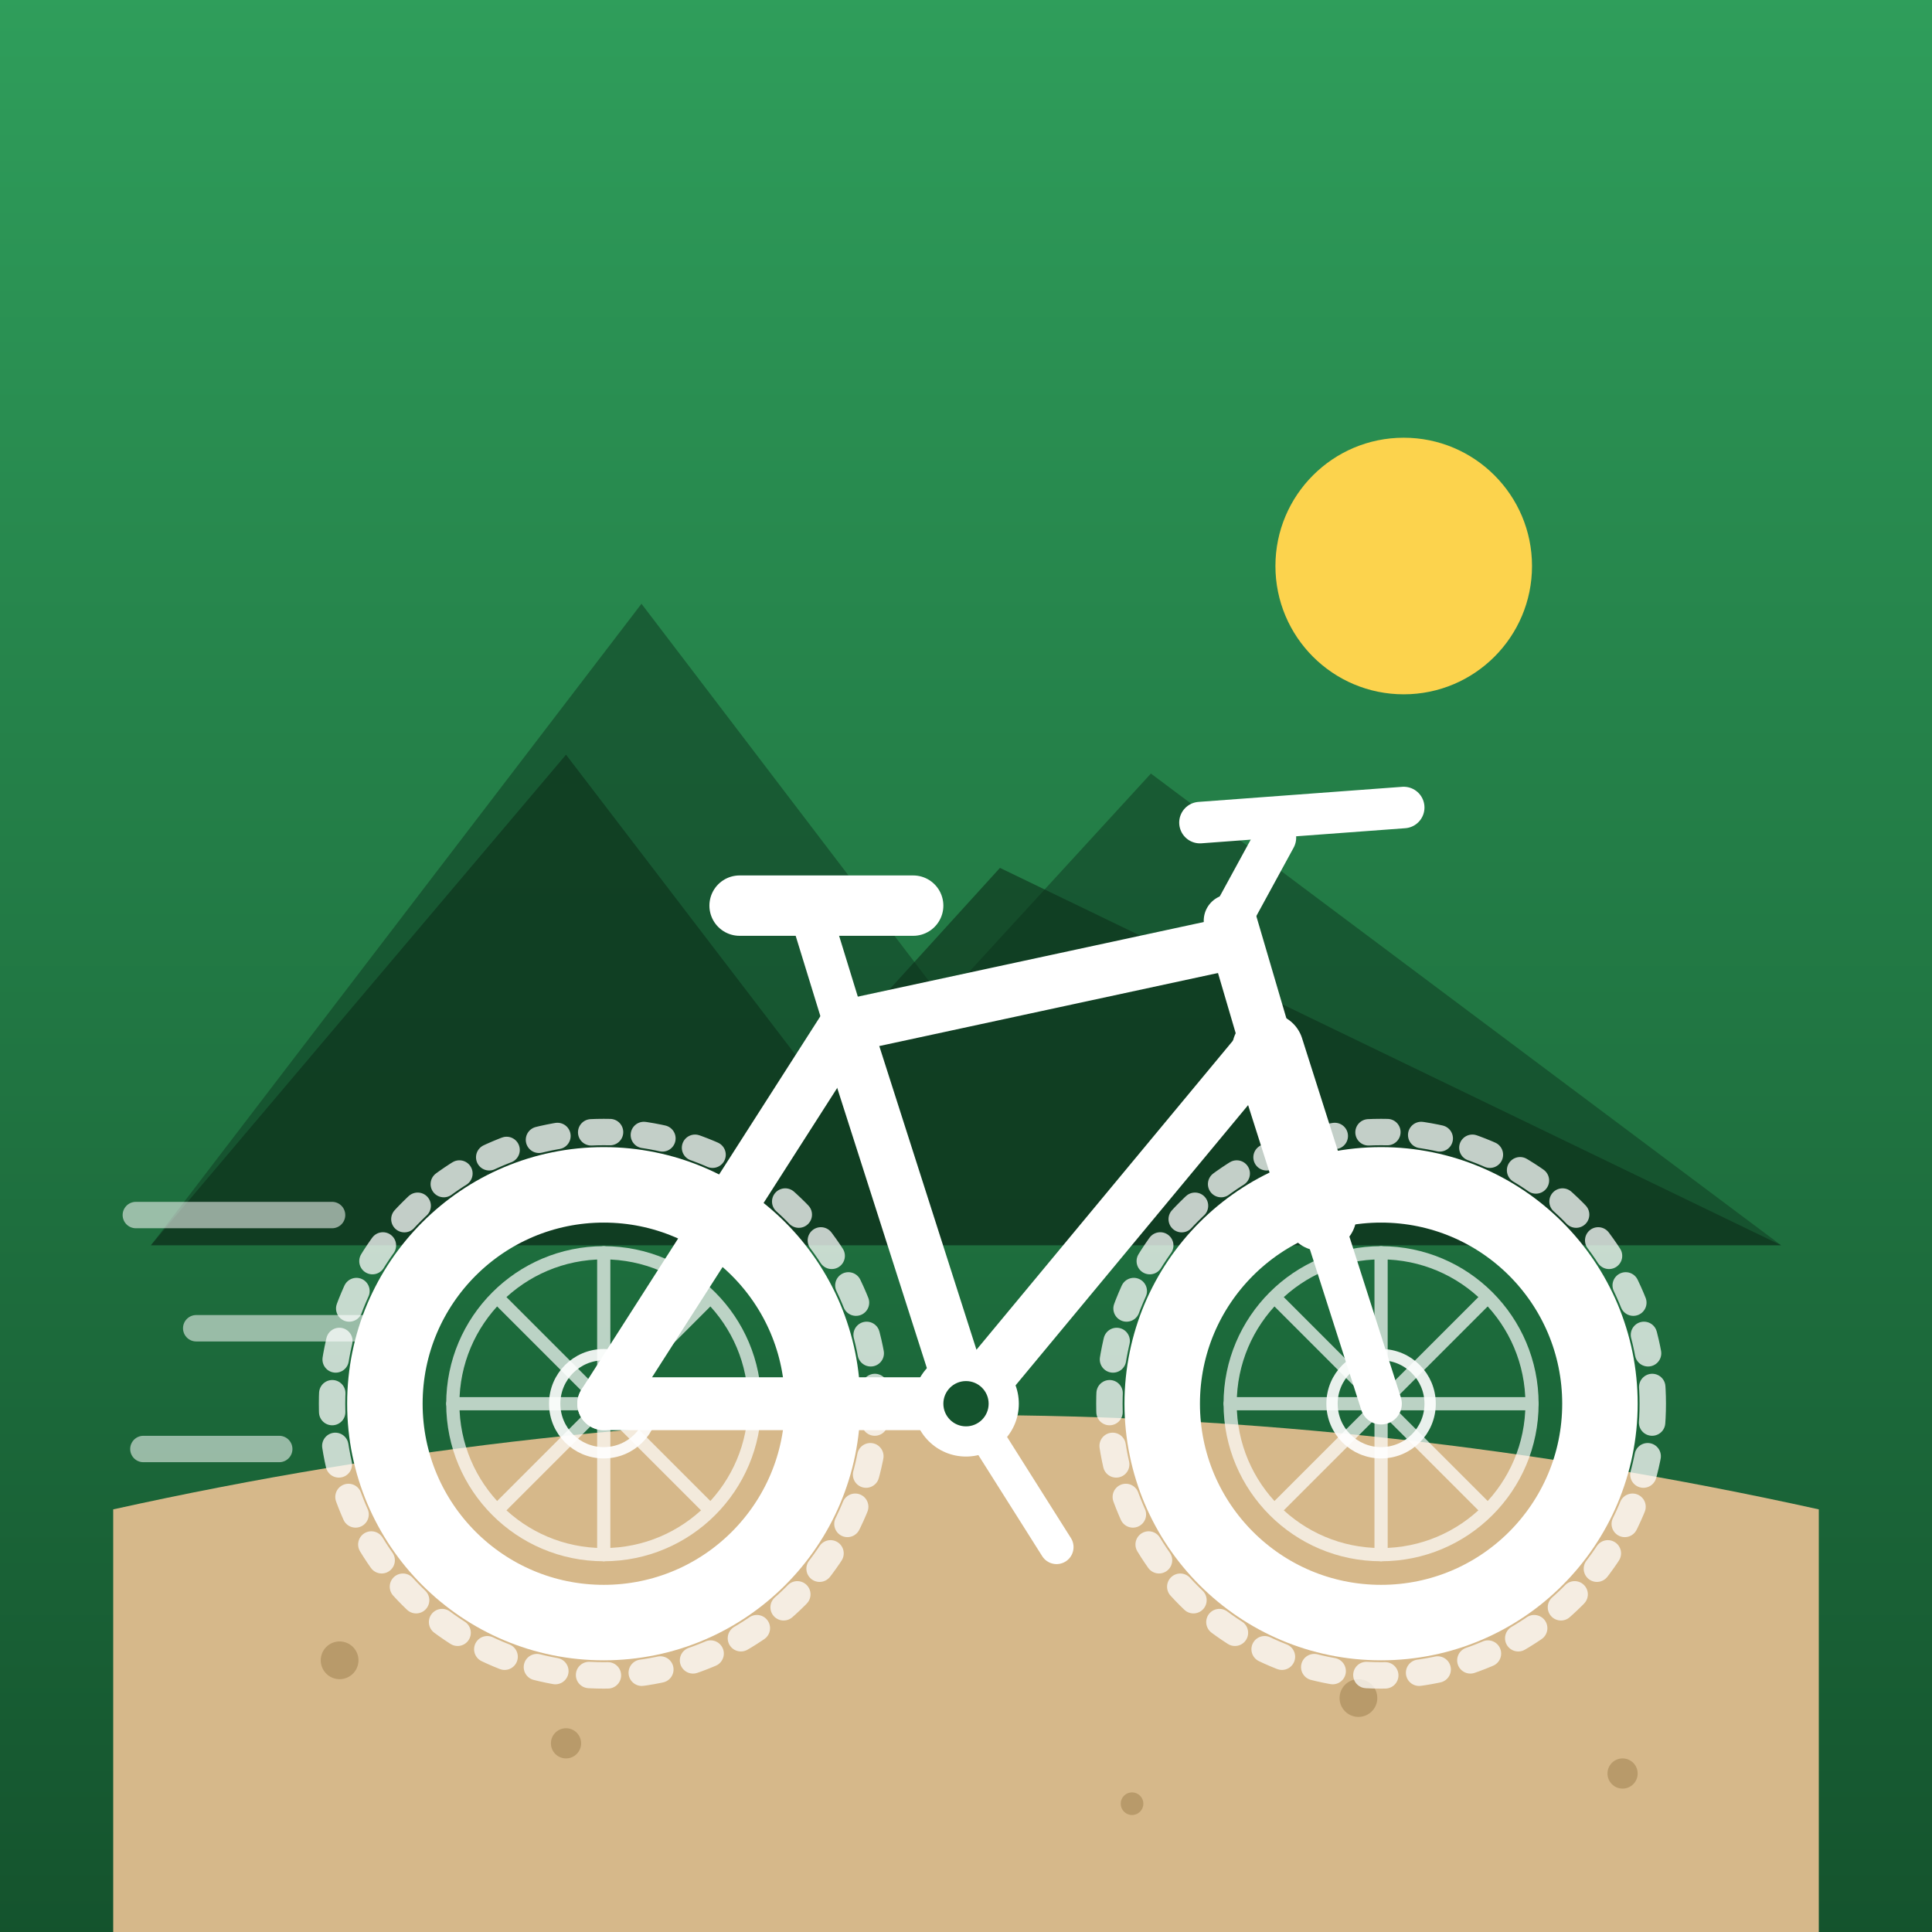
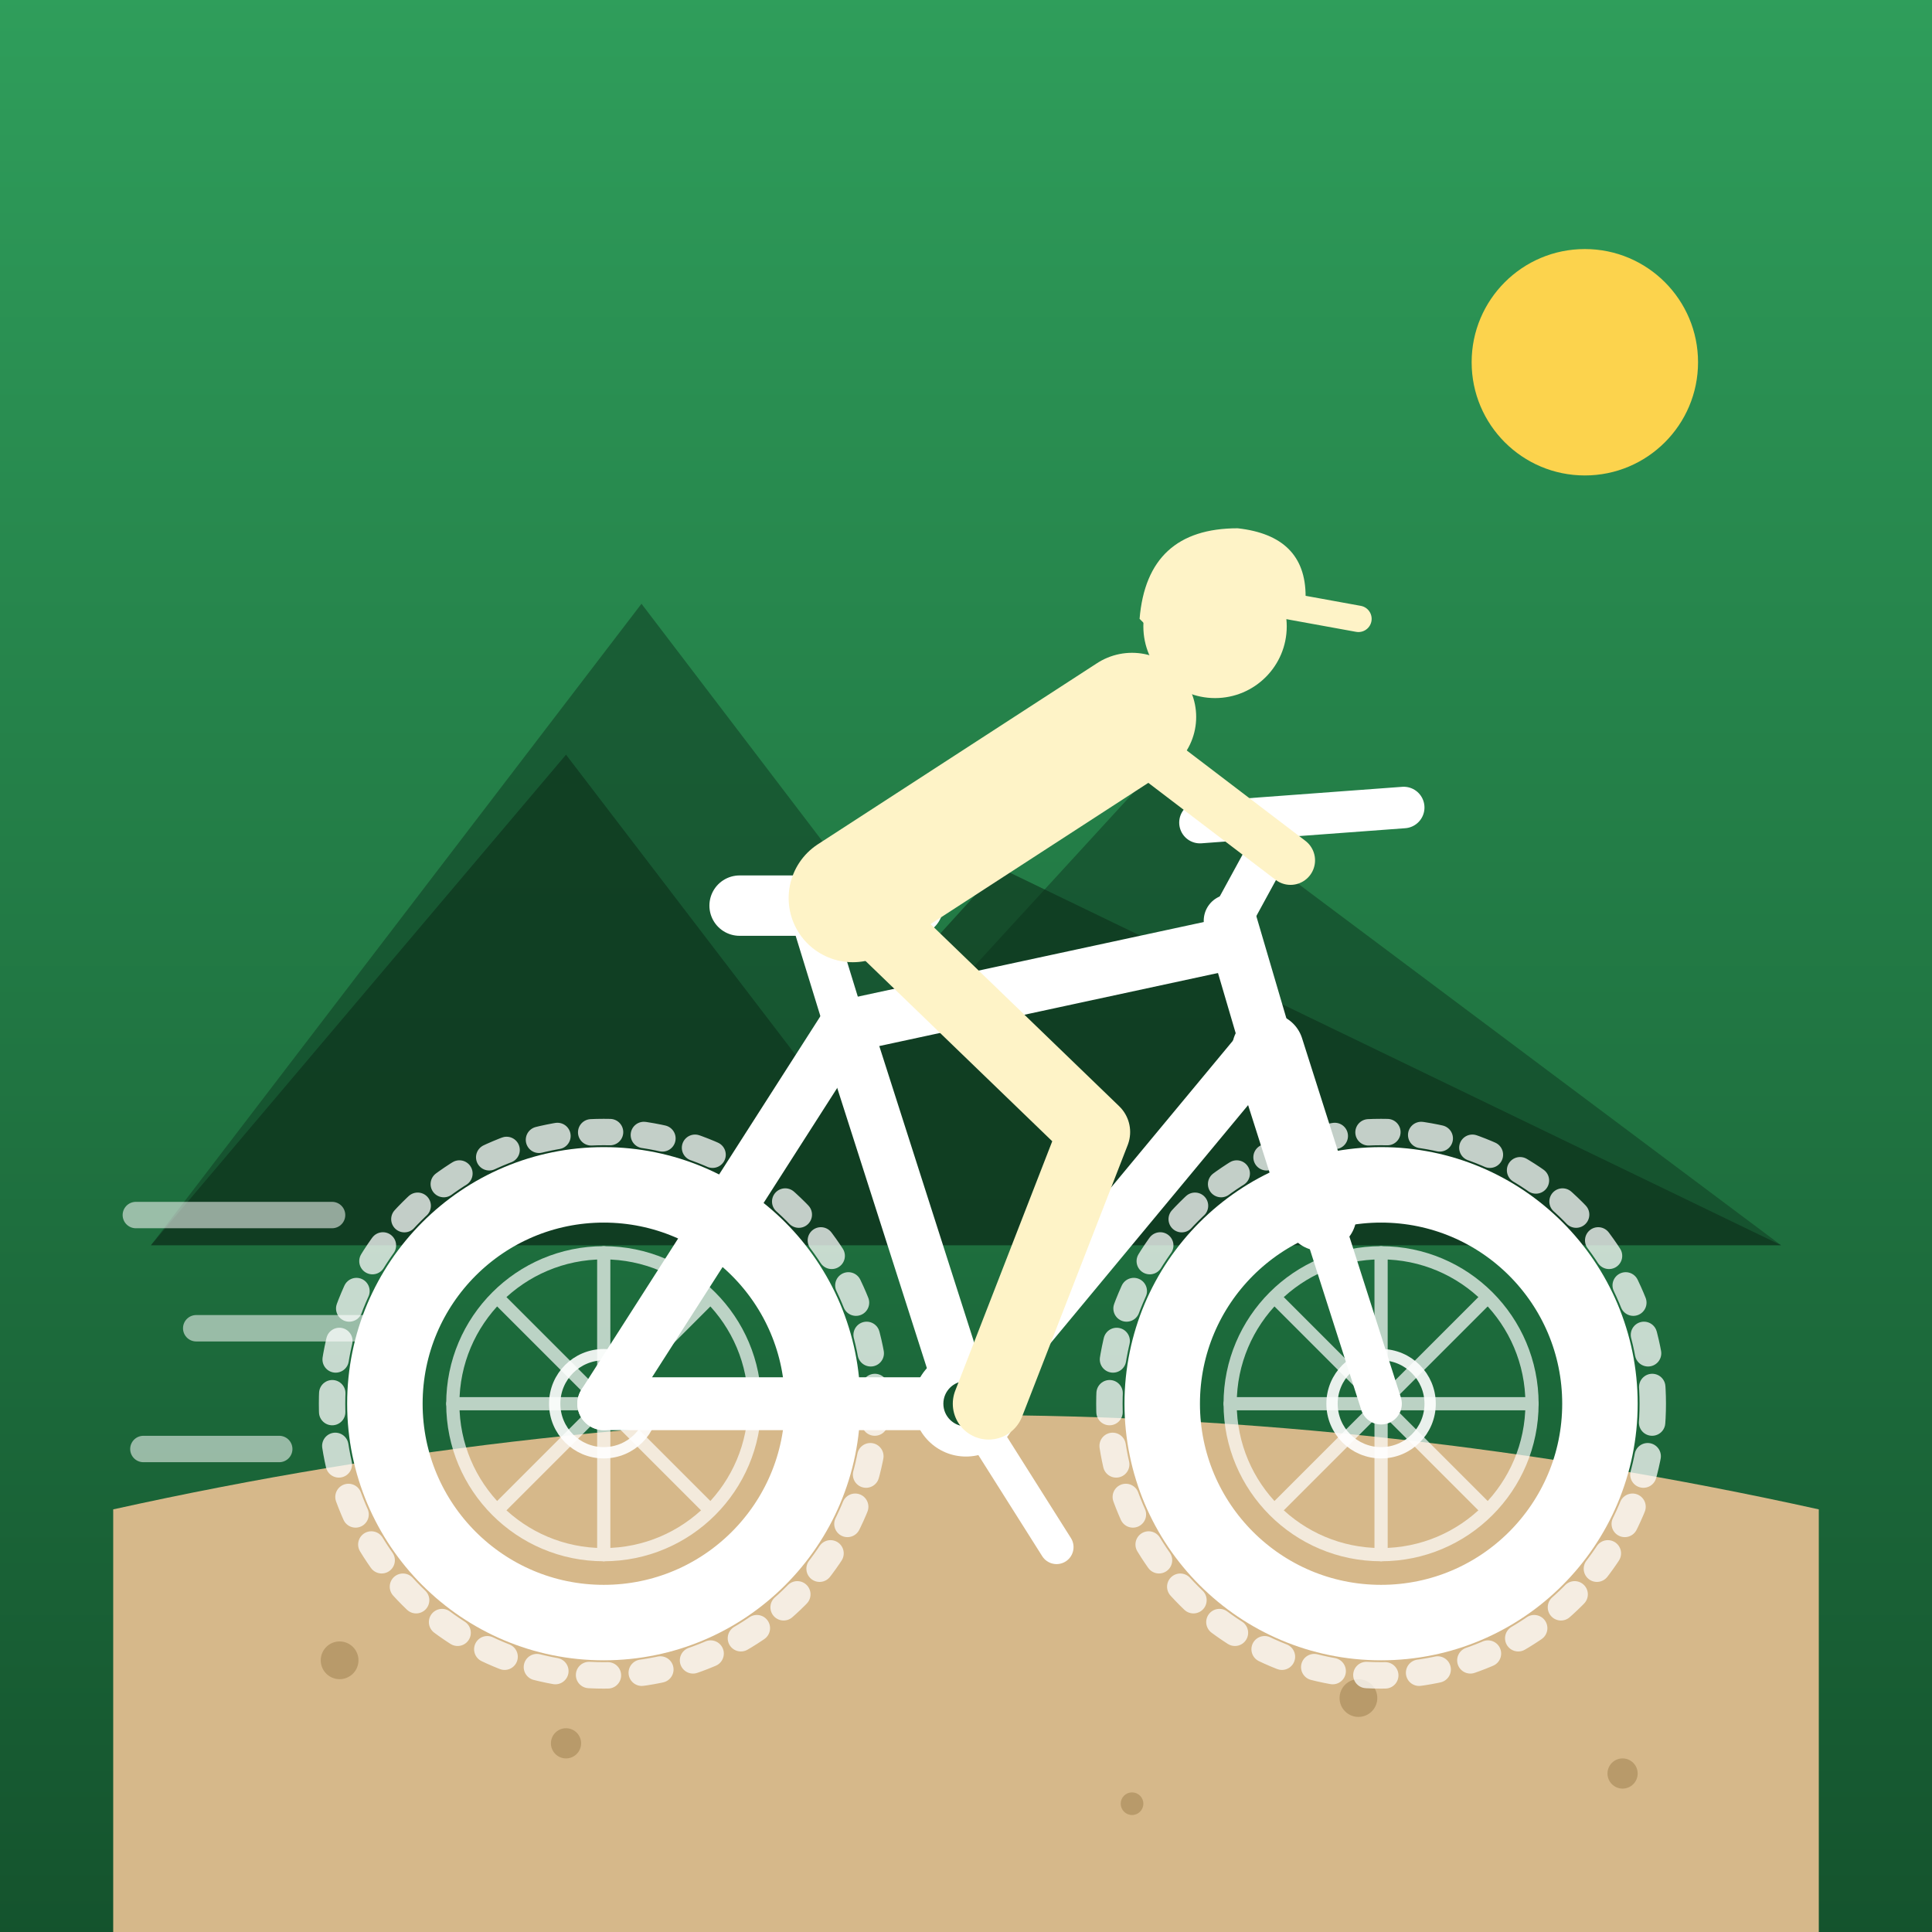
<svg xmlns="http://www.w3.org/2000/svg" viewBox="0 0 512 512">
  <defs>
    <linearGradient id="bg" x1="0" y1="0" x2="0" y2="1">
      <stop offset="0" stop-color="#2f9e5b" />
      <stop offset="1" stop-color="#14532d" />
    </linearGradient>
  </defs>
  <rect width="512" height="512" fill="url(#bg)" />
-   <circle cx="372" cy="150" r="34" fill="#fcd34d" />
+   <circle cx="420" cy="96" r="30" fill="#fcd34d" />
  <path d="M40 330 L170 160 L250 265 L305 205 L472 330 Z" fill="#0f3d22" opacity=".55" />
  <path d="M40 330 L150 200 L215 285 L265 230 L472 330 Z" fill="#0b2e19" opacity=".6" />
  <path d="M30 400 Q256 350 482 400 L482 512 L30 512 Z" fill="#d6b88a" />
  <g fill="#b89a6a">
    <circle cx="90" cy="440" r="5" />
    <circle cx="150" cy="462" r="4" />
    <circle cx="360" cy="450" r="5" />
    <circle cx="430" cy="470" r="4" />
    <circle cx="300" cy="478" r="3" />
  </g>
  <g stroke="#fff" stroke-width="7" stroke-linecap="round" opacity=".55">
    <path d="M36 322 H88" />
    <path d="M52 352 H98" />
    <path d="M38 384 H74" />
  </g>
  <g fill="none" stroke="#fff" stroke-linecap="round" stroke-linejoin="round">
    <g stroke-width="20">
      <circle cx="160" cy="372" r="58" />
      <circle cx="366" cy="372" r="58" />
    </g>
    <g stroke-width="7" stroke-dasharray="5 9" opacity=".75">
      <circle cx="160" cy="372" r="72" />
      <circle cx="366" cy="372" r="72" />
    </g>
    <g stroke-width="3.5" opacity=".7">
      <circle cx="160" cy="372" r="40" />
      <circle cx="366" cy="372" r="40" />
      <path d="M160 332V412M120 372H200M132 344L188 400M188 344L132 400" />
      <path d="M366 332V412M326 372H406M338 344L394 400M394 344L338 400" />
    </g>
    <g stroke-width="3" opacity=".9">
      <circle cx="160" cy="372" r="13" />
      <circle cx="366" cy="372" r="13" />
    </g>
    <g stroke-width="14">
      <path d="M160 372 L224 272" />
      <path d="M224 272 L326 250" />
      <path d="M224 272 L256 372 L334 278" />
      <path d="M256 372 L160 372" />
      <path d="M326 244 L336 278" />
    </g>
    <path d="M336 278 L350 322" stroke-width="19" />
    <path d="M350 322 L366 372" stroke-width="11" />
    <g stroke-width="11">
      <path d="M326 244 L338 222" />
      <path d="M318 218 L372 214" />
      <path d="M224 272 L216 246" />
    </g>
    <path d="M196 240 L242 240" stroke-width="16" />
    <path d="M256 372 L280 410" stroke-width="9" />
  </g>
  <circle cx="256" cy="372" r="14" fill="#fff" />
  <circle cx="256" cy="372" r="6" fill="#14532d" />
+   <g fill="none" stroke="#fef3c7" stroke-linecap="round" stroke-linejoin="round">
+     <path d="M226 238 L300 190" stroke-width="34" />
+     <path d="M300 196 L342 228" stroke-width="13" />
+     <path d="M232 244 L290 300 L262 372" stroke-width="19" />
+     <path d="M284 304 L252 372" stroke-width="15" opacity="0" />
+   </g>
+   <circle cx="322" cy="166" r="19" fill="#fef3c7" />
+   <path d="M302 164 Q304 140 328 140 Q346 142 346 158 L304 166 Z" fill="#fef3c7" />
+   <path d="M338 160 L360 164" stroke="#fef3c7" stroke-width="7" stroke-linecap="round" />
</svg>
